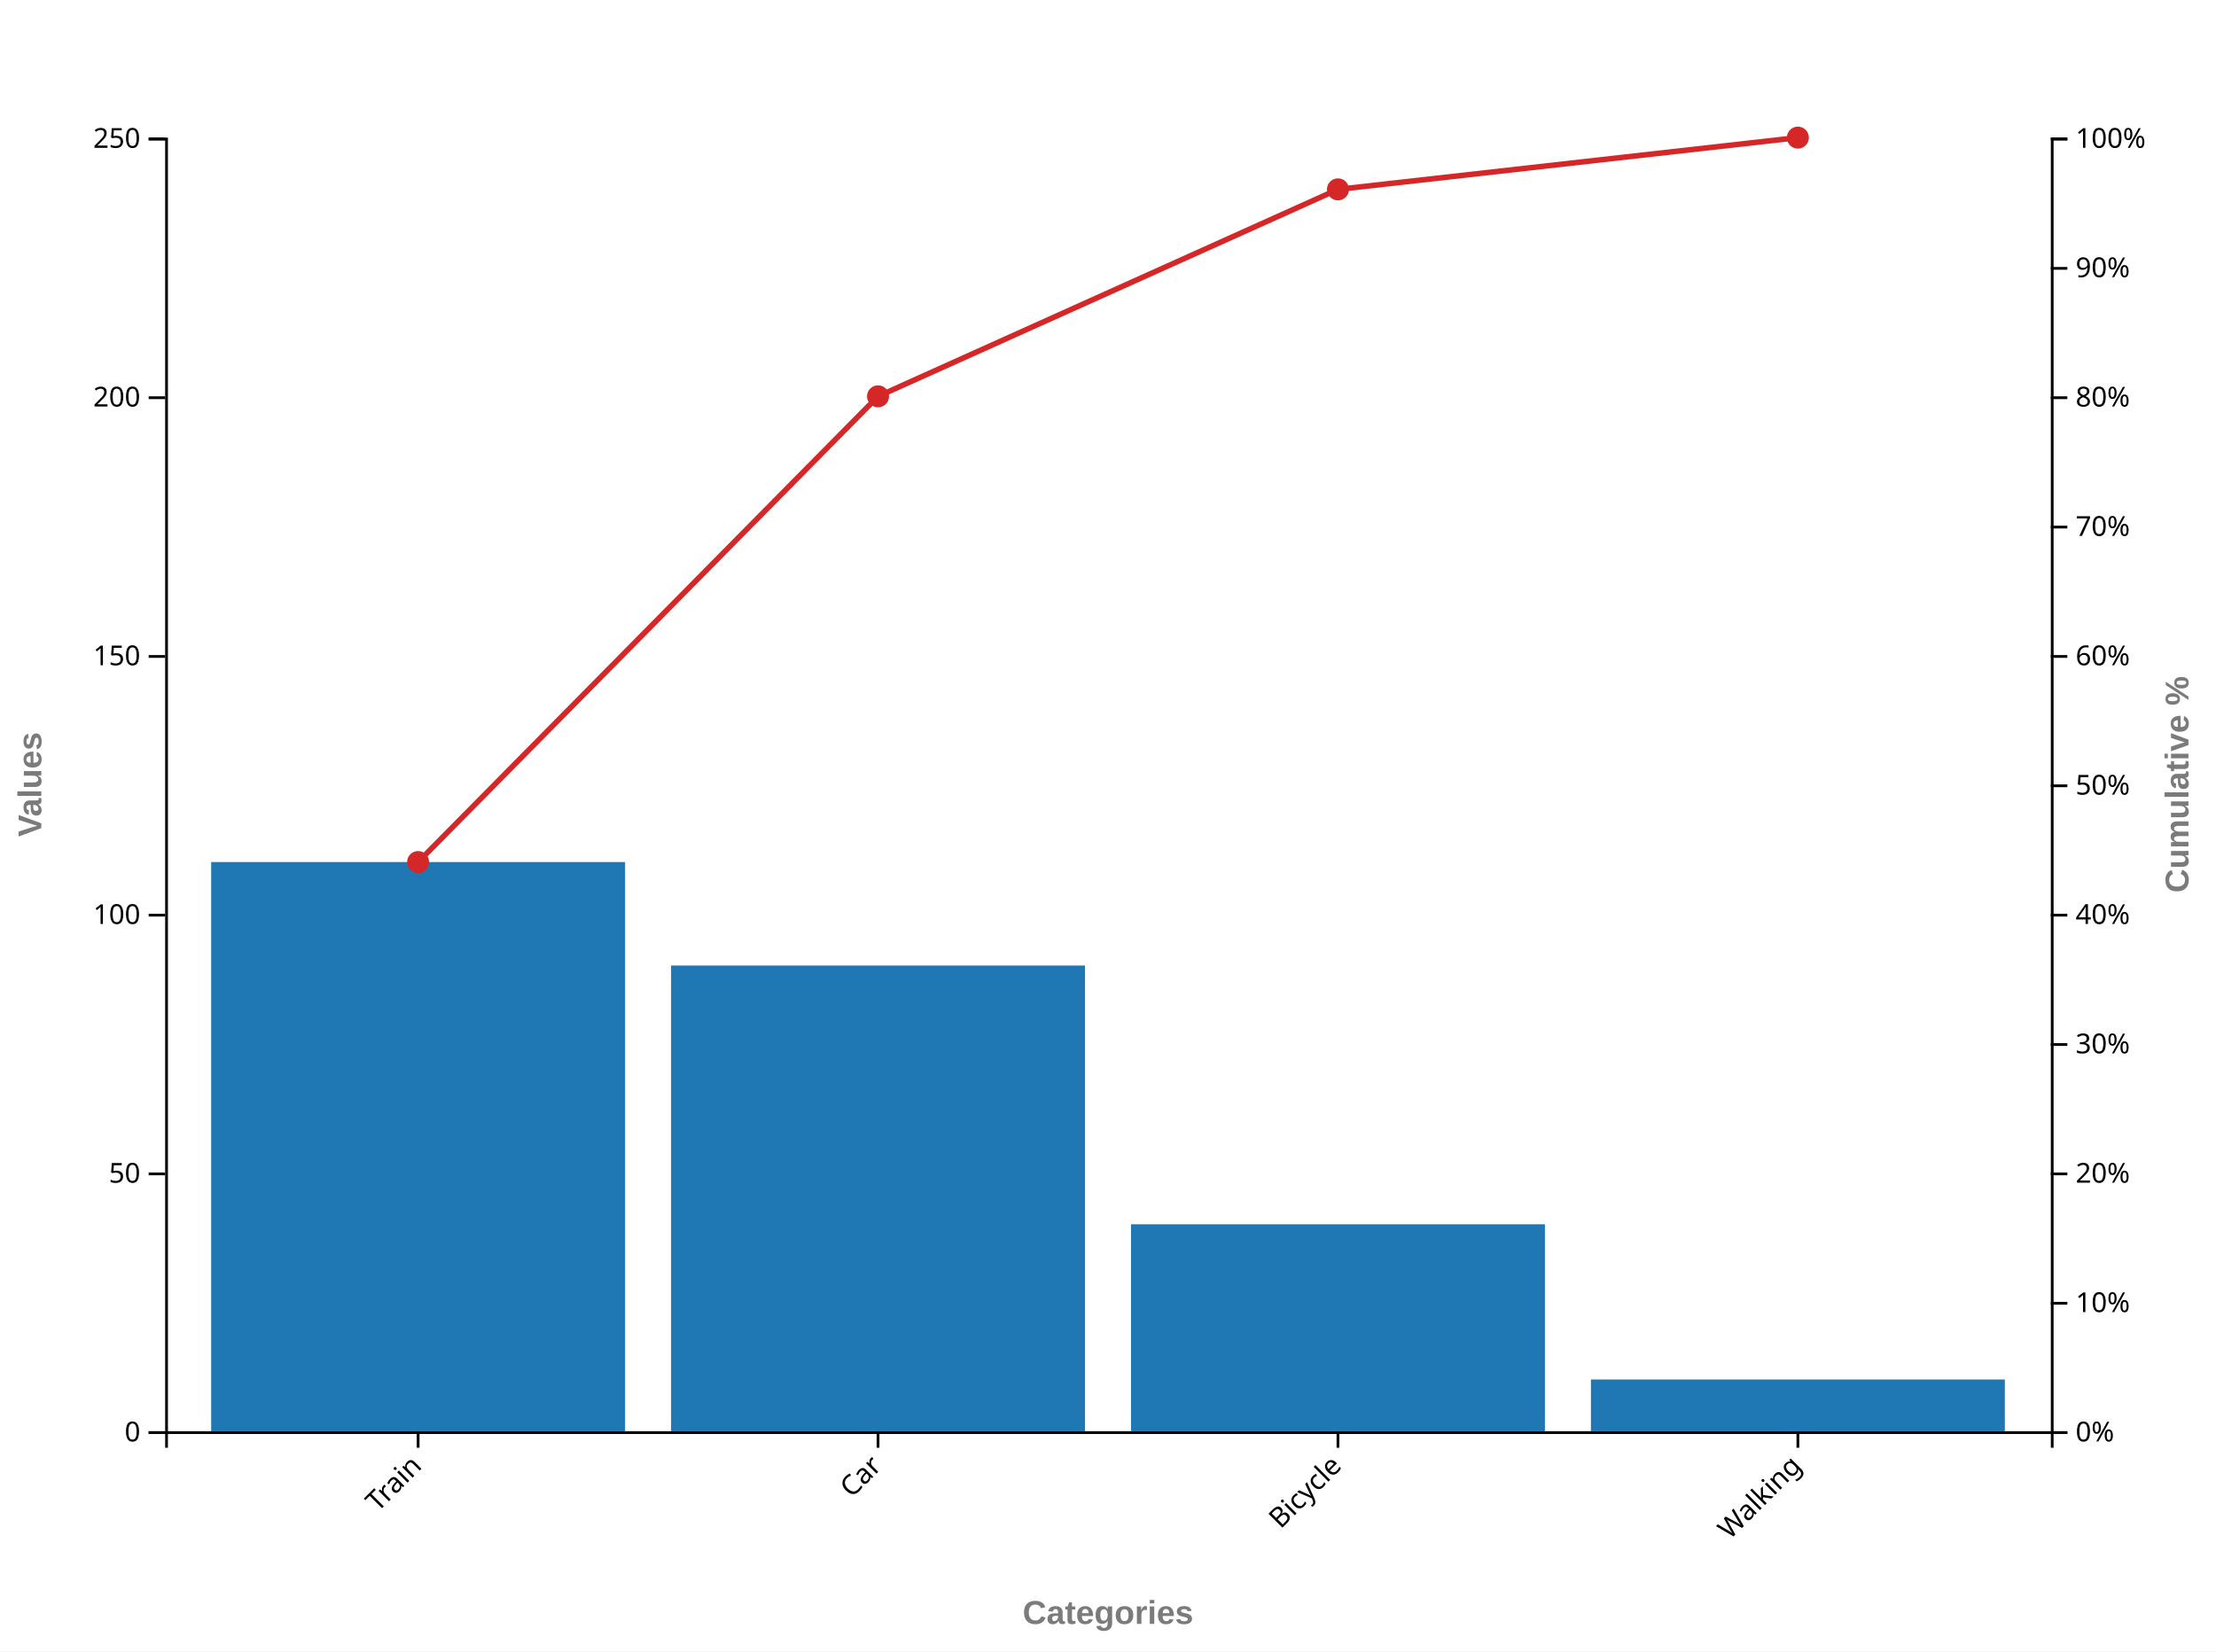
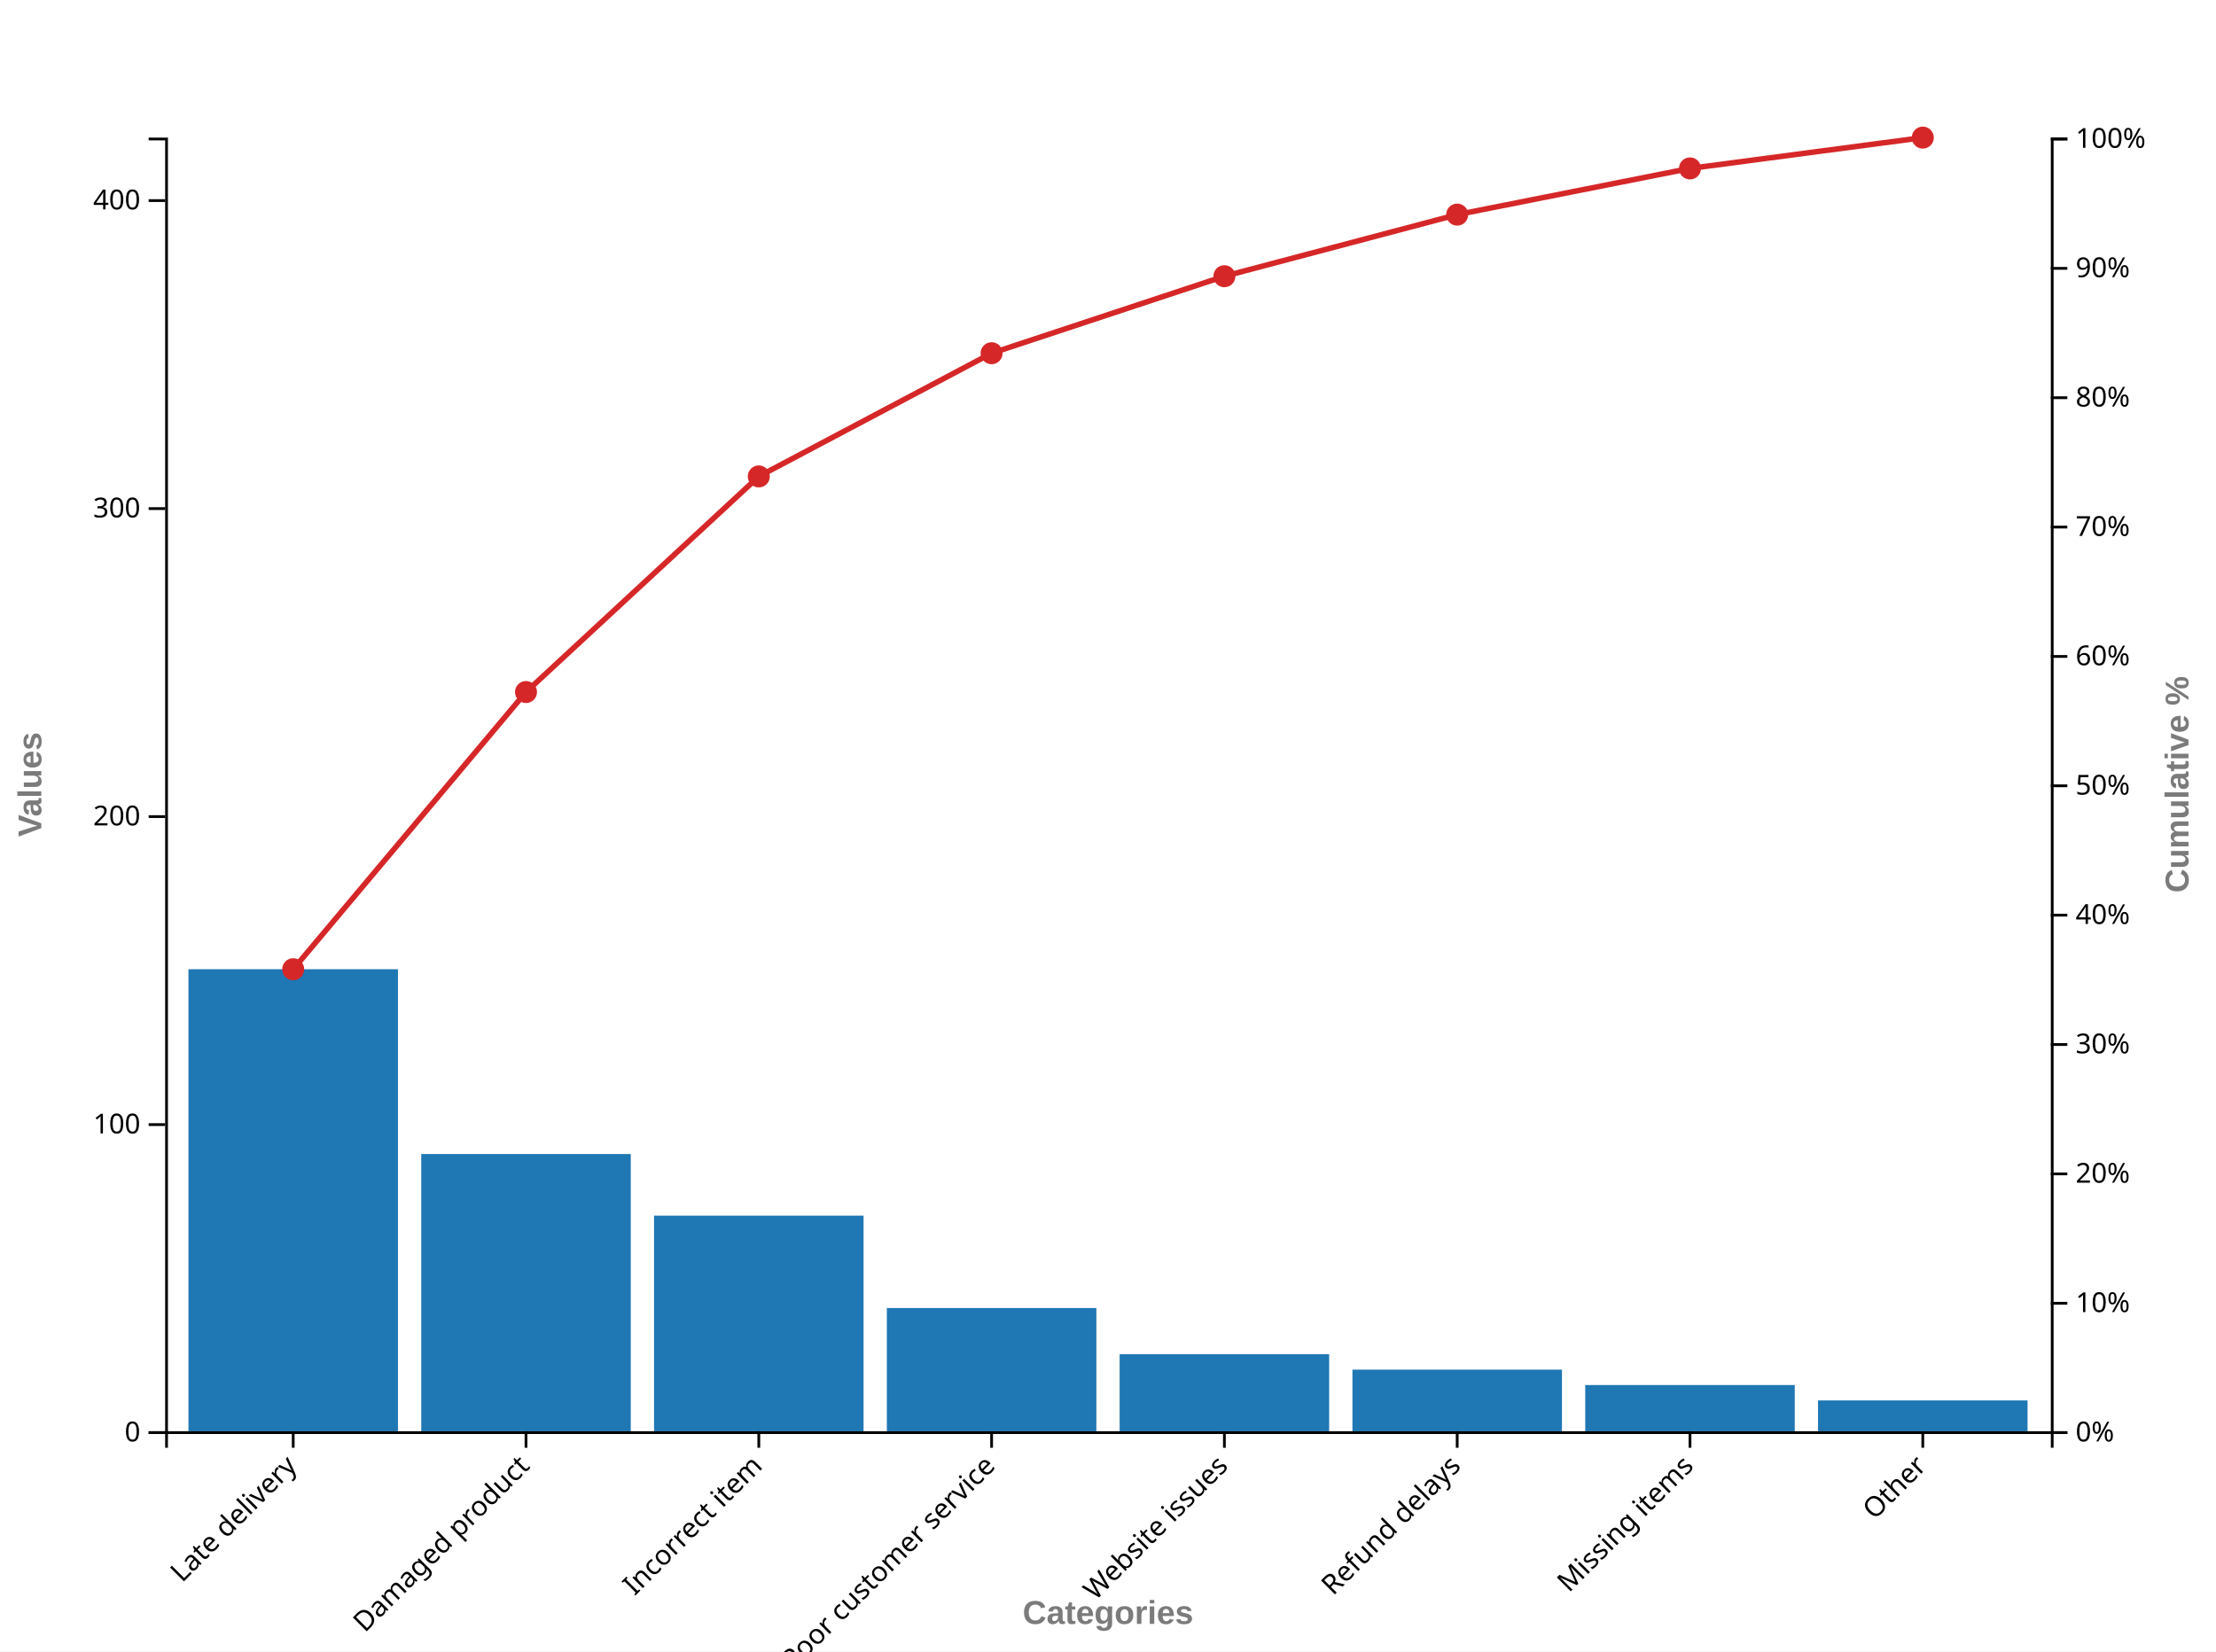
- <svg xmlns="http://www.w3.org/2000/svg" width="805" height="600">
+ <svg xmlns="http://www.w3.org/2000/svg" viewBox="0 0 805 600" preserveAspectRatio="xMidYMid meet">
  <rect width="805" height="600" fill="#FFFFFF" />
  <g transform="translate(60,50)">
-     <rect class="bar" x="16.707" width="150.366" y="263.2" height="206.8" fill="#1f77b4" />
-     <rect class="bar" x="183.78" width="150.366" y="300.8" height="169.2" fill="#1f77b4" />
-     <rect class="bar" x="350.854" width="150.366" y="394.8" height="75.2" fill="#1f77b4" />
-     <rect class="bar" x="517.927" width="150.366" y="451.2" height="18.8" fill="#1f77b4" />
+     <rect class="bar" x="8.457" width="76.111" y="302.143" height="167.857" fill="#1f77b4" />
+     <rect class="bar" x="93.025" width="76.111" y="369.286" height="100.714" fill="#1f77b4" />
+     <rect class="bar" x="177.593" width="76.111" y="391.667" height="78.333" fill="#1f77b4" />
+     <rect class="bar" x="262.16" width="76.111" y="425.238" height="44.762" fill="#1f77b4" />
+     <rect class="bar" x="346.728" width="76.111" y="442.024" height="27.976" fill="#1f77b4" />
+     <rect class="bar" x="431.296" width="76.111" y="447.619" height="22.381" fill="#1f77b4" />
+     <rect class="bar" x="515.864" width="76.111" y="453.214" height="16.786" fill="#1f77b4" />
+     <rect class="bar" x="600.432" width="76.111" y="458.81" height="11.19" fill="#1f77b4" />
    <text transform="rotate(-90)" x="-235" y="-45" text-anchor="middle" style="font-family: Arial, sans-serif; font-size: 12px; fill: rgb(123, 123, 123); font-weight: bold;">Values</text>
    <g fill="none" font-size="10" font-family="sans-serif" text-anchor="end">
      <path class="domain" stroke="currentColor" d="M-6,470.5H0.5V0.5H-6" />
      <g class="tick" opacity="1" transform="translate(0,470.5)">
        <line stroke="currentColor" x2="-6" />
        <text fill="currentColor" x="-9" dy="0.32em">0</text>
      </g>
-       <g class="tick" opacity="1" transform="translate(0,376.5)">
-         <line stroke="currentColor" x2="-6" />
-         <text fill="currentColor" x="-9" dy="0.32em">50</text>
-       </g>
-       <g class="tick" opacity="1" transform="translate(0,282.5)">
+       <g class="tick" opacity="1" transform="translate(0,358.5952)">
        <line stroke="currentColor" x2="-6" />
        <text fill="currentColor" x="-9" dy="0.32em">100</text>
      </g>
-       <g class="tick" opacity="1" transform="translate(0,188.5)">
-         <line stroke="currentColor" x2="-6" />
-         <text fill="currentColor" x="-9" dy="0.32em">150</text>
-       </g>
-       <g class="tick" opacity="1" transform="translate(0,94.5)">
+       <g class="tick" opacity="1" transform="translate(0,246.6905)">
        <line stroke="currentColor" x2="-6" />
        <text fill="currentColor" x="-9" dy="0.32em">200</text>
      </g>
-       <g class="tick" opacity="1" transform="translate(0,0.5)">
+       <g class="tick" opacity="1" transform="translate(0,134.7857)">
        <line stroke="currentColor" x2="-6" />
-         <text fill="currentColor" x="-9" dy="0.32em">250</text>
+         <text fill="currentColor" x="-9" dy="0.32em">300</text>
+       </g>
+       <g class="tick" opacity="1" transform="translate(0,22.88095)">
+         <line stroke="currentColor" x2="-6" />
+         <text fill="currentColor" x="-9" dy="0.32em">400</text>
      </g>
    </g>
    <g transform="translate(0,470)" fill="none" font-size="10" font-family="sans-serif" text-anchor="middle">
      <path class="domain" stroke="currentColor" d="M0.5,6V0.5H685.5V6" />
-       <g class="tick" opacity="1" transform="translate(91.89024,0)">
+       <g class="tick" opacity="1" transform="translate(46.51235,0)">
        <line stroke="currentColor" y2="6" />
-         <text fill="currentColor" y="9" dy="0.15em" text-anchor="end" transform="rotate(-45)" dx="-0.8em">Train</text>
+         <text fill="currentColor" y="9" dy="0.15em" text-anchor="end" transform="rotate(-45)" dx="-0.8em">Late delivery</text>
      </g>
-       <g class="tick" opacity="1" transform="translate(258.9634,0)">
+       <g class="tick" opacity="1" transform="translate(131.0802,0)">
        <line stroke="currentColor" y2="6" />
-         <text fill="currentColor" y="9" dy="0.15em" text-anchor="end" transform="rotate(-45)" dx="-0.8em">Car</text>
+         <text fill="currentColor" y="9" dy="0.15em" text-anchor="end" transform="rotate(-45)" dx="-0.8em">Damaged product</text>
      </g>
-       <g class="tick" opacity="1" transform="translate(426.0366,0)">
+       <g class="tick" opacity="1" transform="translate(215.6481,0)">
        <line stroke="currentColor" y2="6" />
-         <text fill="currentColor" y="9" dy="0.15em" text-anchor="end" transform="rotate(-45)" dx="-0.8em">Bicycle</text>
+         <text fill="currentColor" y="9" dy="0.15em" text-anchor="end" transform="rotate(-45)" dx="-0.8em">Incorrect item</text>
      </g>
-       <g class="tick" opacity="1" transform="translate(593.1098,0)">
+       <g class="tick" opacity="1" transform="translate(300.216,0)">
        <line stroke="currentColor" y2="6" />
-         <text fill="currentColor" y="9" dy="0.15em" text-anchor="end" transform="rotate(-45)" dx="-0.8em">Walking</text>
+         <text fill="currentColor" y="9" dy="0.15em" text-anchor="end" transform="rotate(-45)" dx="-0.8em">Poor customer service</text>
+       </g>
+       <g class="tick" opacity="1" transform="translate(384.784,0)">
+         <line stroke="currentColor" y2="6" />
+         <text fill="currentColor" y="9" dy="0.15em" text-anchor="end" transform="rotate(-45)" dx="-0.8em">Website issues</text>
+       </g>
+       <g class="tick" opacity="1" transform="translate(469.3519,0)">
+         <line stroke="currentColor" y2="6" />
+         <text fill="currentColor" y="9" dy="0.15em" text-anchor="end" transform="rotate(-45)" dx="-0.8em">Refund delays</text>
+       </g>
+       <g class="tick" opacity="1" transform="translate(553.9198,0)">
+         <line stroke="currentColor" y2="6" />
+         <text fill="currentColor" y="9" dy="0.15em" text-anchor="end" transform="rotate(-45)" dx="-0.8em">Missing items</text>
+       </g>
+       <g class="tick" opacity="1" transform="translate(638.4877,0)">
+         <line stroke="currentColor" y2="6" />
+         <text fill="currentColor" y="9" dy="0.15em" text-anchor="end" transform="rotate(-45)" dx="-0.8em">Other</text>
      </g>
    </g>
    <text x="342.5" y="540" text-anchor="middle" style="font-family: Arial, sans-serif; font-size: 12px; fill: rgb(123, 123, 123); font-weight: bold;">Categories</text>
    <text transform="rotate(-90)" x="-235" y="735" text-anchor="middle" style="font-family: Arial, sans-serif; font-size: 12px; fill: rgb(123, 123, 123); font-weight: bold;">Cumulative %</text>
    <g transform="translate(685,0)" fill="none" font-size="10" font-family="sans-serif" text-anchor="start">
      <path class="domain" stroke="currentColor" d="M6,470.5H0.5V0.5H6" />
      <g class="tick" opacity="1" transform="translate(0,470.5)">
        <line stroke="currentColor" x2="6" />
        <text fill="currentColor" x="9" dy="0.32em">0%</text>
      </g>
      <g class="tick" opacity="1" transform="translate(0,423.5)">
        <line stroke="currentColor" x2="6" />
        <text fill="currentColor" x="9" dy="0.32em">10%</text>
      </g>
      <g class="tick" opacity="1" transform="translate(0,376.5)">
        <line stroke="currentColor" x2="6" />
        <text fill="currentColor" x="9" dy="0.32em">20%</text>
      </g>
      <g class="tick" opacity="1" transform="translate(0,329.5)">
        <line stroke="currentColor" x2="6" />
        <text fill="currentColor" x="9" dy="0.32em">30%</text>
      </g>
      <g class="tick" opacity="1" transform="translate(0,282.5)">
        <line stroke="currentColor" x2="6" />
        <text fill="currentColor" x="9" dy="0.32em">40%</text>
      </g>
      <g class="tick" opacity="1" transform="translate(0,235.5)">
        <line stroke="currentColor" x2="6" />
        <text fill="currentColor" x="9" dy="0.32em">50%</text>
      </g>
      <g class="tick" opacity="1" transform="translate(0,188.5)">
        <line stroke="currentColor" x2="6" />
        <text fill="currentColor" x="9" dy="0.32em">60%</text>
      </g>
      <g class="tick" opacity="1" transform="translate(0,141.5)">
        <line stroke="currentColor" x2="6" />
        <text fill="currentColor" x="9" dy="0.32em">70%</text>
      </g>
      <g class="tick" opacity="1" transform="translate(0,94.5)">
        <line stroke="currentColor" x2="6" />
        <text fill="currentColor" x="9" dy="0.32em">80%</text>
      </g>
      <g class="tick" opacity="1" transform="translate(0,47.5)">
        <line stroke="currentColor" x2="6" />
        <text fill="currentColor" x="9" dy="0.32em">90%</text>
      </g>
      <g class="tick" opacity="1" transform="translate(0,0.5)">
        <line stroke="currentColor" x2="6" />
        <text fill="currentColor" x="9" dy="0.32em">100%</text>
      </g>
    </g>
-     <path fill="none" stroke="#d62728" stroke-width="2" d="M91.89,263.2L258.963,94L426.037,18.8L593.11,0" />
-     <circle class="cumulative-point" cx="91.89" cy="263.2" r="4" fill="#d62728" />
-     <circle class="cumulative-point" cx="258.963" cy="94" r="4" fill="#d62728" />
-     <circle class="cumulative-point" cx="426.037" cy="18.8" r="4" fill="#d62728" />
-     <circle class="cumulative-point" cx="593.11" cy="0" r="4" fill="#d62728" />
+     <path fill="none" stroke="#d62728" stroke-width="2" d="M46.512,302.143L131.08,201.429L215.648,123.095L300.216,78.333L384.784,50.357L469.352,27.976L553.92,11.19L638.488,0" />
+     <circle class="cumulative-point" cx="46.512" cy="302.143" r="4" fill="#d62728" />
+     <circle class="cumulative-point" cx="131.08" cy="201.429" r="4" fill="#d62728" />
+     <circle class="cumulative-point" cx="215.648" cy="123.095" r="4" fill="#d62728" />
+     <circle class="cumulative-point" cx="300.216" cy="78.333" r="4" fill="#d62728" />
+     <circle class="cumulative-point" cx="384.784" cy="50.357" r="4" fill="#d62728" />
+     <circle class="cumulative-point" cx="469.352" cy="27.976" r="4" fill="#d62728" />
+     <circle class="cumulative-point" cx="553.92" cy="11.19" r="4" fill="#d62728" />
+     <circle class="cumulative-point" cx="638.488" cy="0" r="4" fill="#d62728" />
  </g>
</svg>
